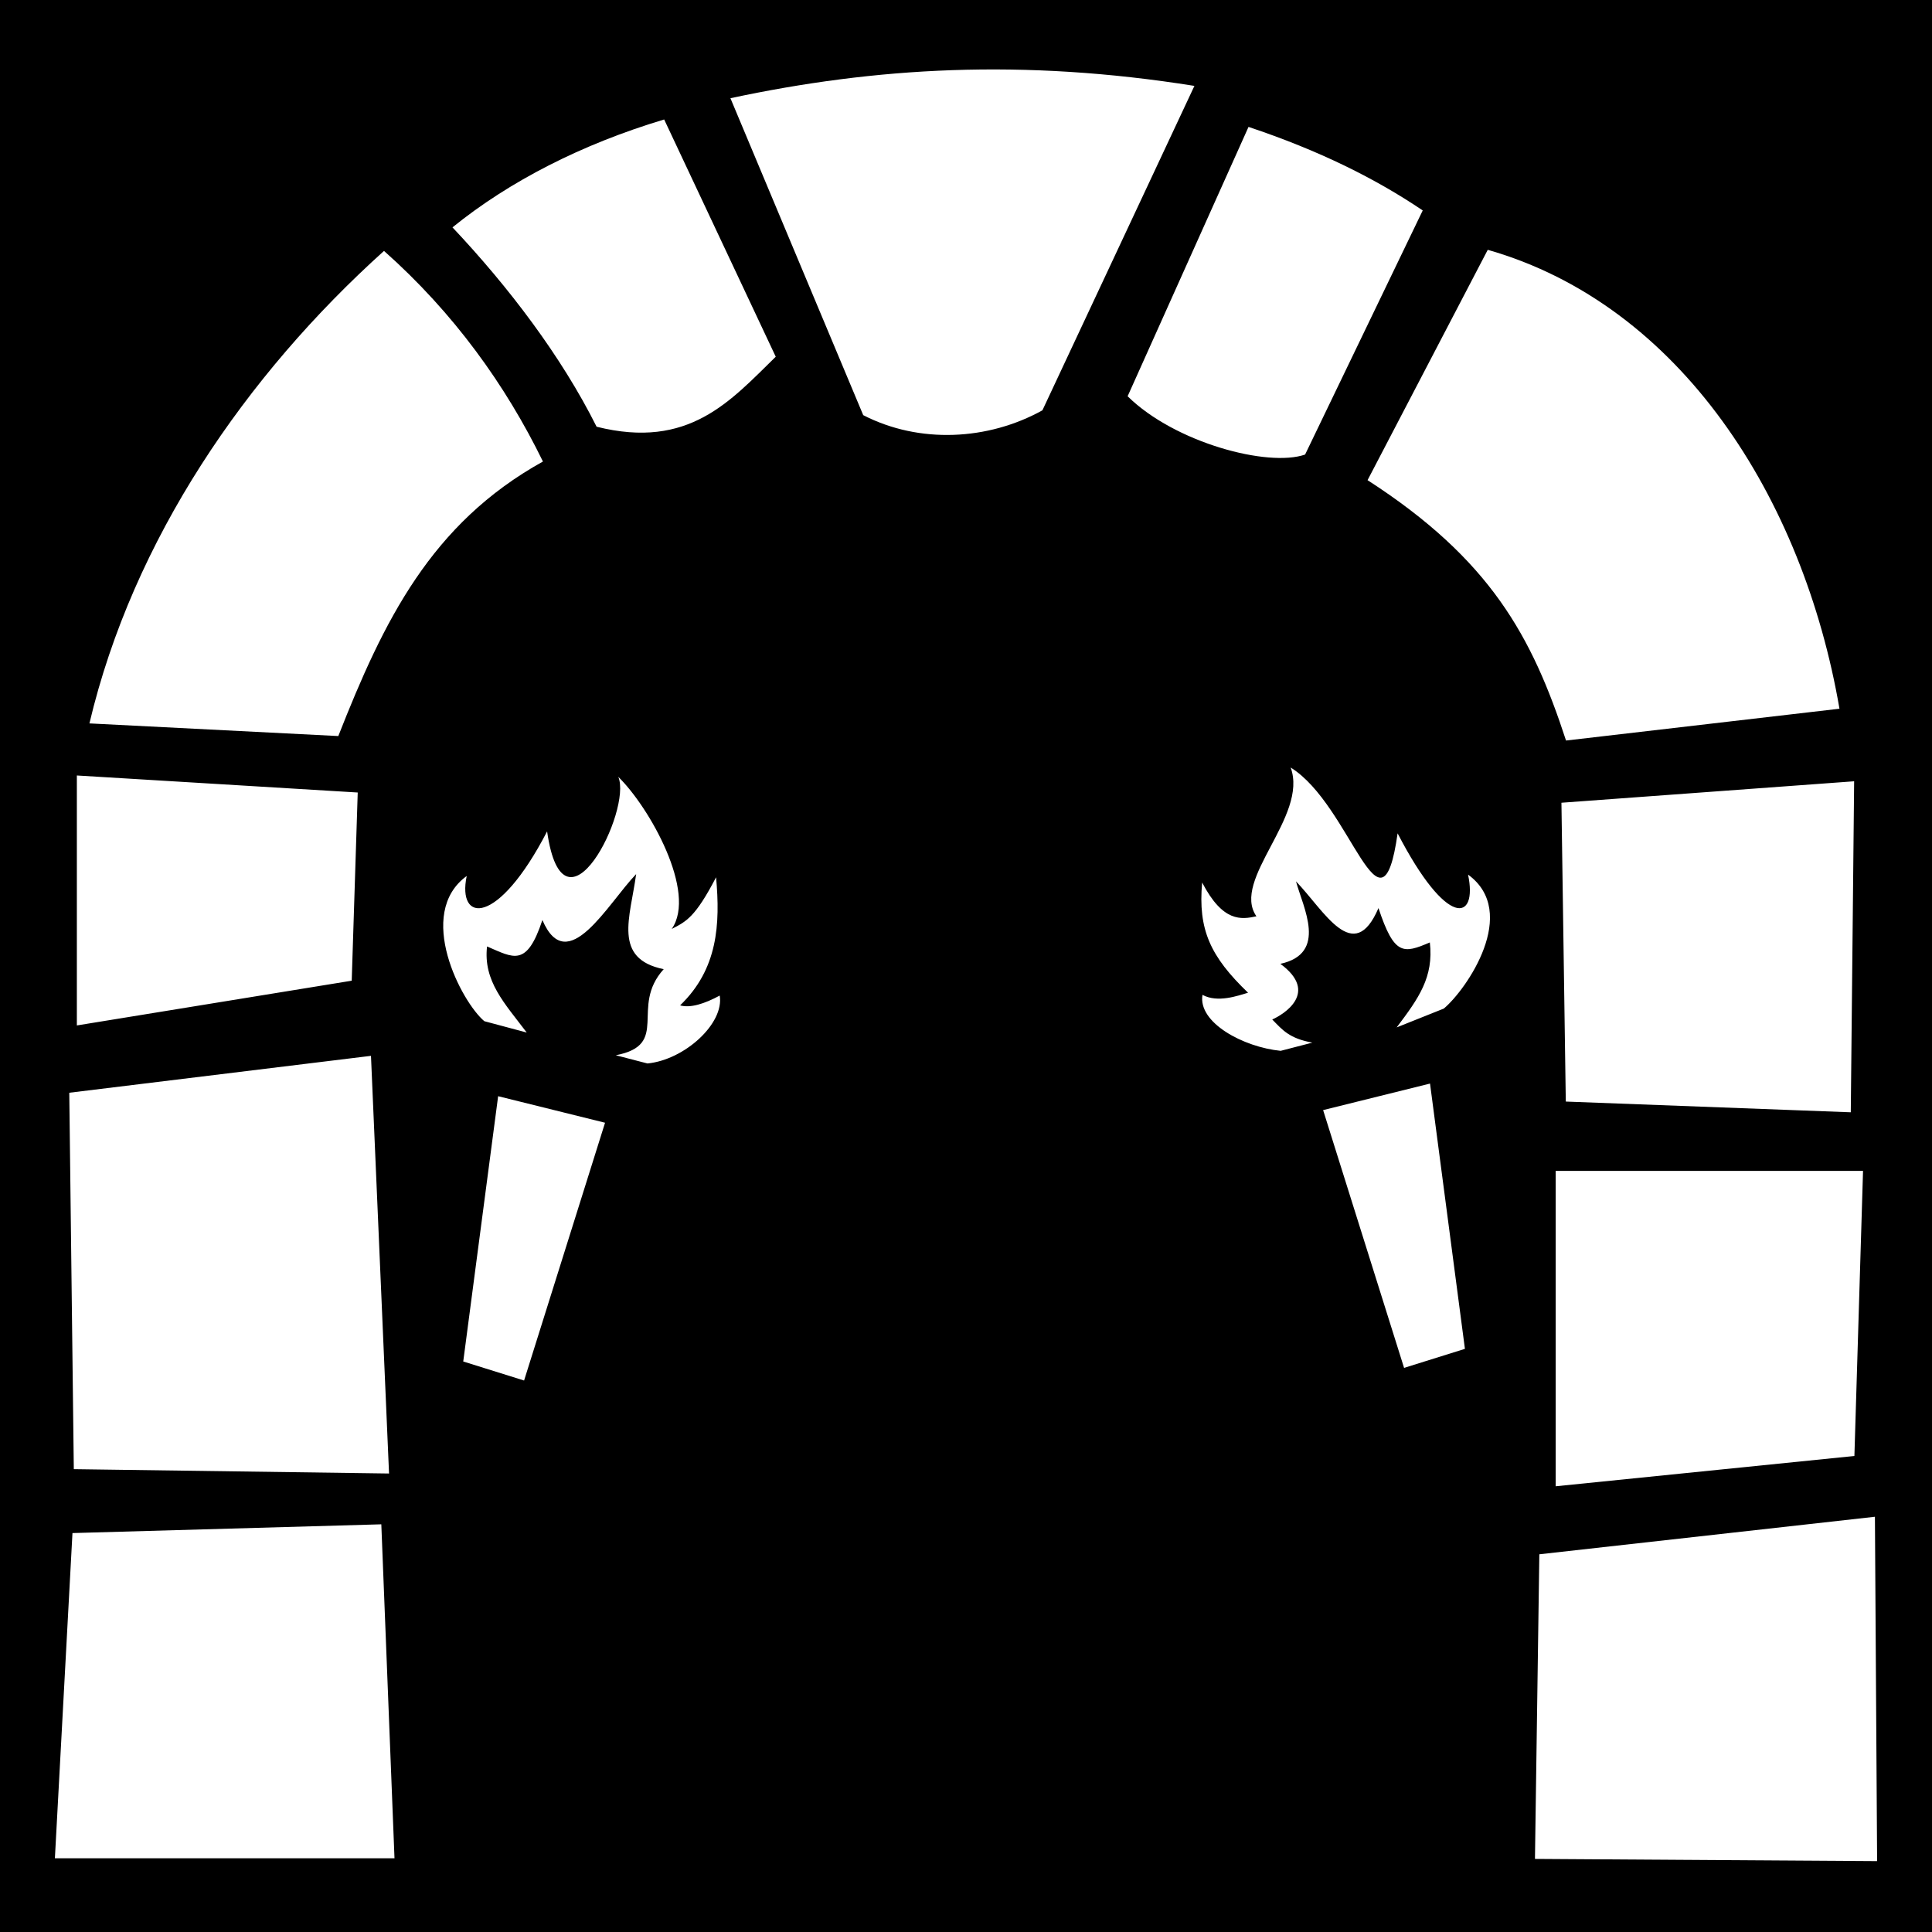
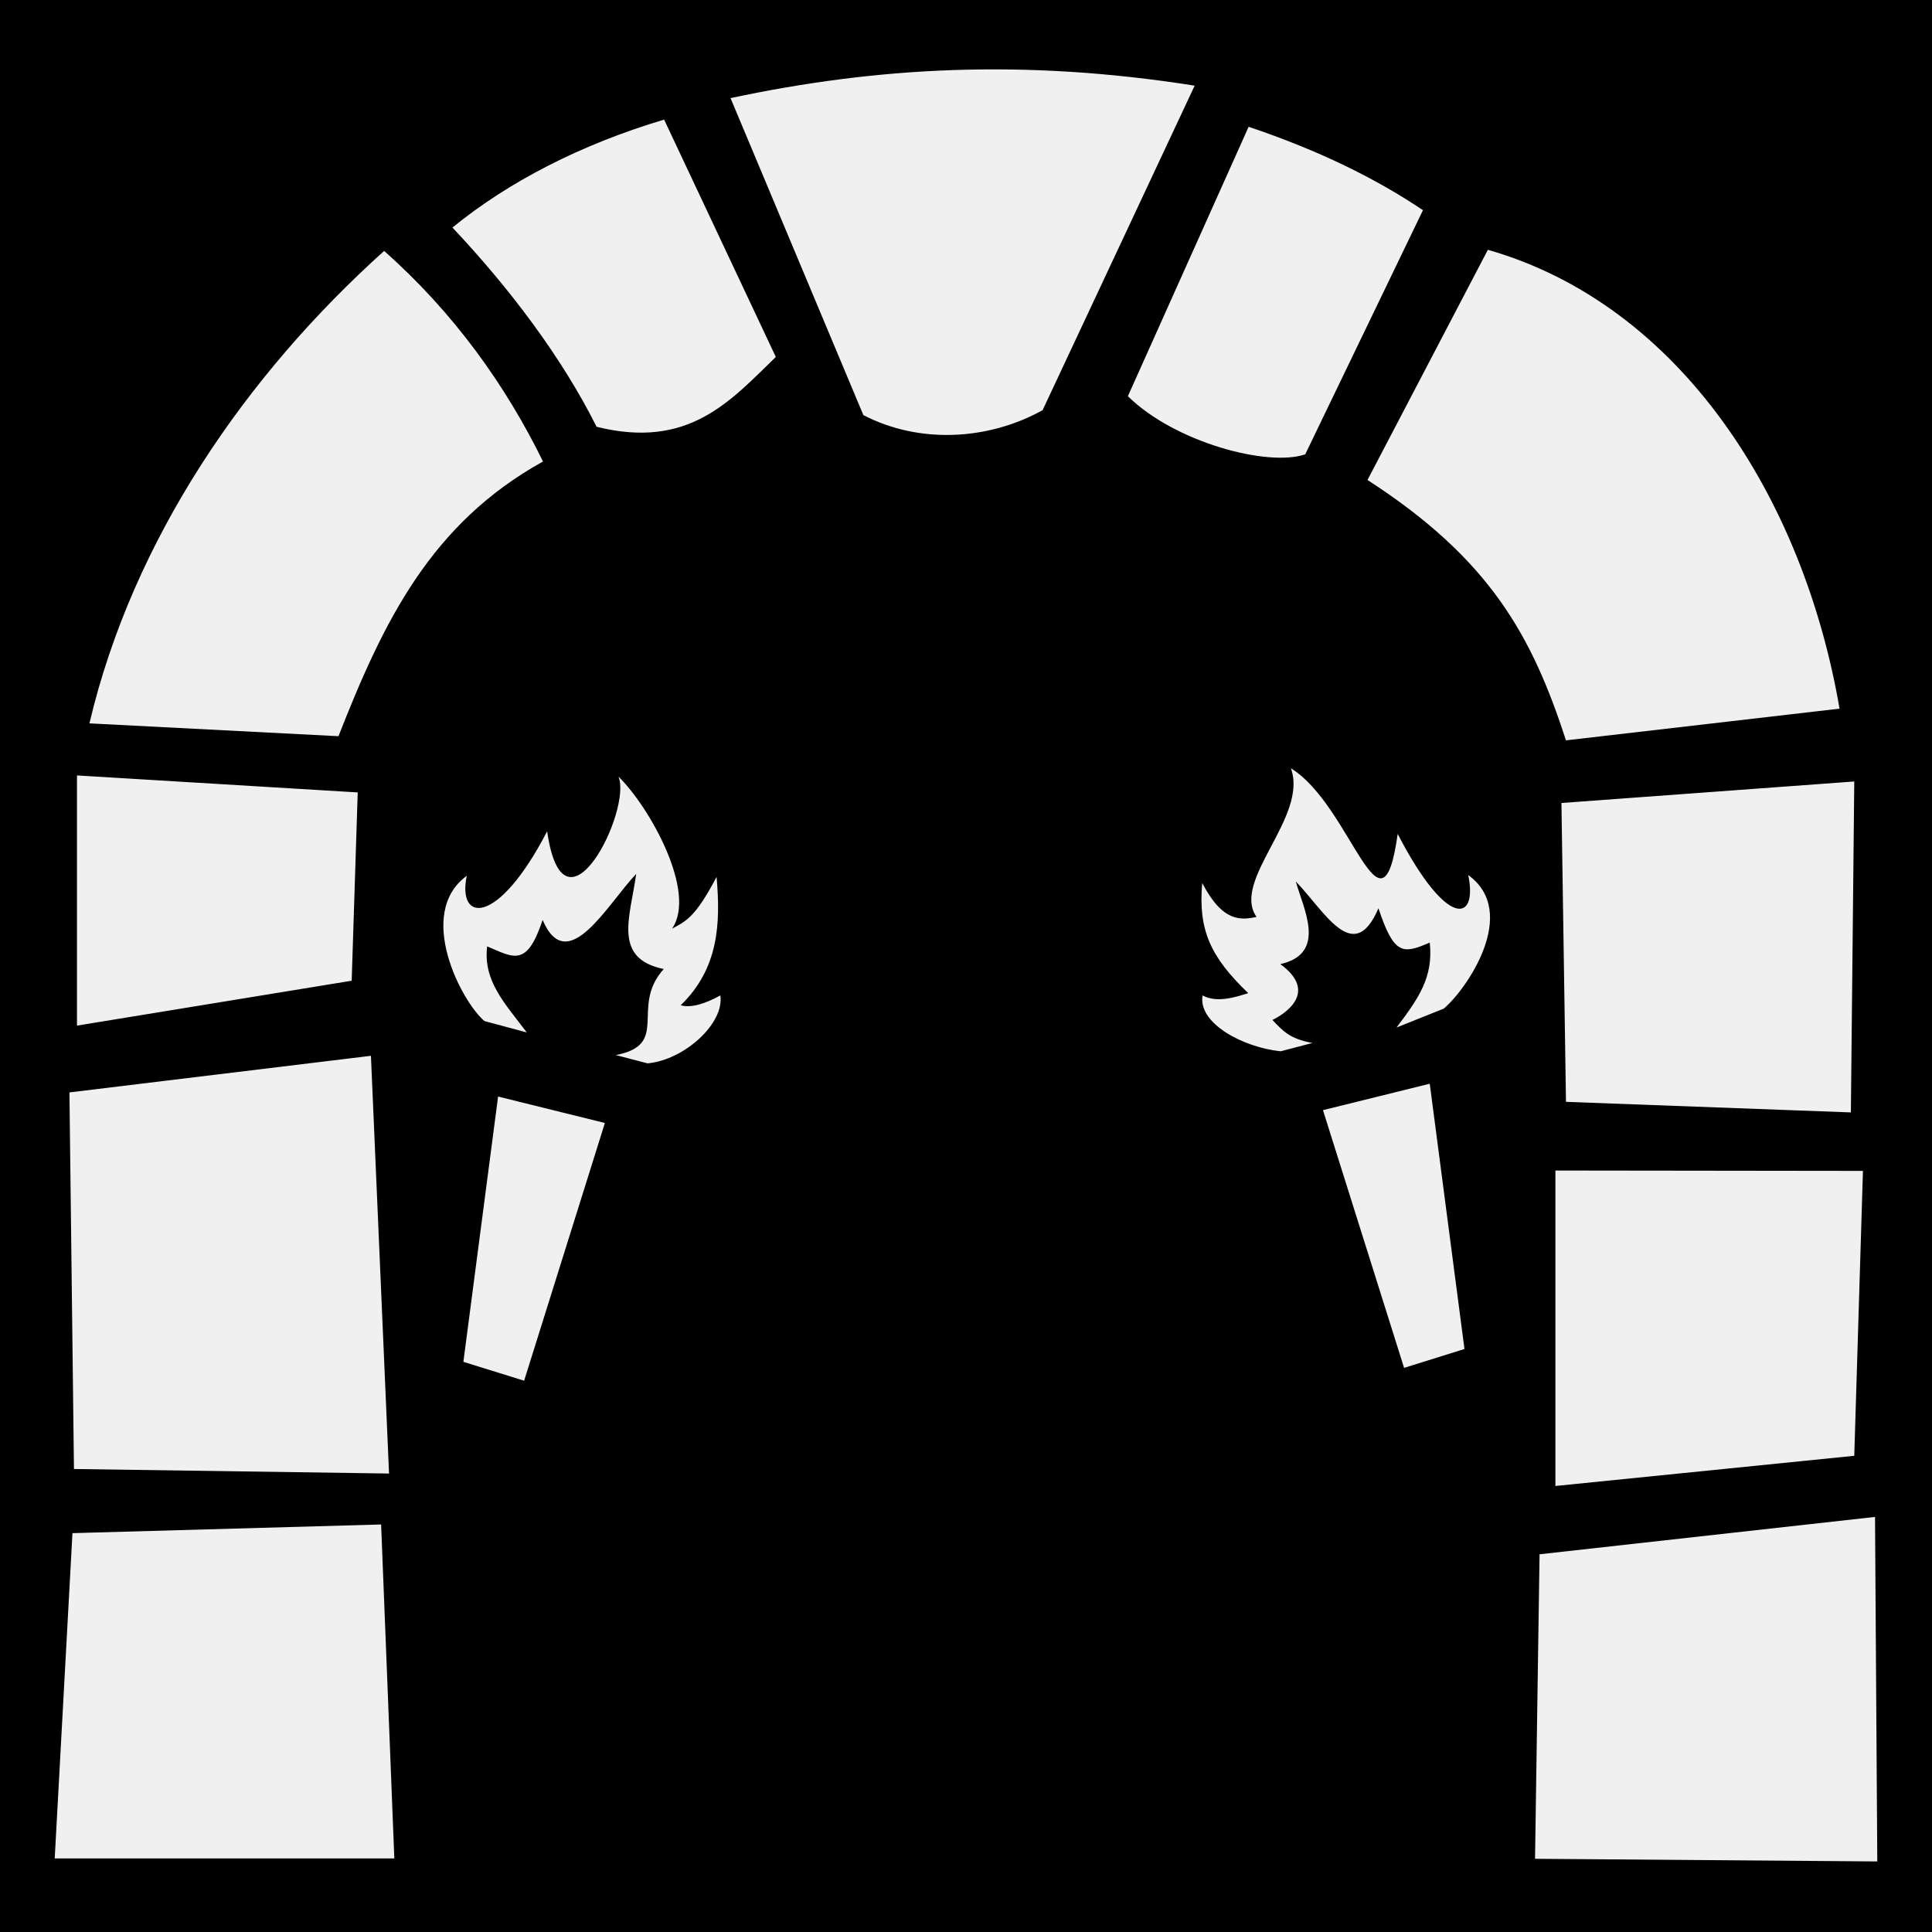
- <svg xmlns="http://www.w3.org/2000/svg" viewBox="0 0 512 512">
-   <path d="M0 0h512v512H0z" />
-   <path fill="#fff" d="M193.571 26.027l35.192 83.99c14.877 7.658 33.121 6.696 47.488-1.279l40.283-85.976c-45.582-7.268-84.512-4.945-122.963 3.265zm137.3 7.606l-32.038 71.38c12.536 12.349 37.237 18.872 47.033 15.448l31.172-64.691c-12.422-8.392-27.428-15.886-46.168-22.137zm-154.86-1.97c-21.814 6.55-40.982 16.35-56.099 28.591 14.941 15.844 28.861 34.184 38.194 52.832 24.477 6.133 35.479-6.849 47.475-18.55zm-74.245 34.831c-36.541 32.91-66.523 76.42-78.068 125.215l65.957 3.353c12.006-30.53 24.552-56.284 54.231-72.755-9.883-20.24-23.626-39.403-42.12-55.813zm292.503-.29l-31.852 61.044c32.54 21.007 43.572 41.348 52.597 69l72.464-8.43c-9.612-55.894-42.206-107.047-93.209-121.614zm-52.233 137.2c4.757 12.937-15.842 29.7-9.07 39.428-4.011.85-8.874 1.642-14.385-8.957-1.126 12.49 2.172 19.603 12.168 29.209-2.682.783-8.045 2.75-12.08.566-1.24 7.386 10.867 13.863 20.725 14.832l8.392-2.175c-6.09-1.106-7.881-3.315-10.627-6.13 2.97-1.32 12.554-7.117 2.149-14.751 12.634-2.752 6.035-14.89 4.14-21.862 7.525 7.798 15.243 22.54 21.862 7.084 4.176 12.604 6.561 12.12 13.614 9.107 1.054 9.196-2.957 14.791-8.792 22.518l12.494-4.992c6.018-5.026 20.16-25.502 6.428-35.5 2.603 12.443-5.563 14.388-18.672-10.937-4.377 30.773-12.236-7.49-28.346-17.44zm-321.668 2.108v66.242l72.842-11.858 1.592-49.873zm143.486.363c3.732 8.72-14.487 45.226-18.865 14.453-13.109 25.325-23.908 24.26-21.304 11.817-13.732 9.998-1.347 33.458 4.671 38.484l11.229 3.001c-5.835-7.727-11.565-13.614-10.512-22.81 7.053 3.013 10.492 5.604 14.668-7 6.618 15.456 17.32-4.378 24.846-12.175-1.554 11.494-6.282 22.427 7.303 25.197-9.13 10.082 1.899 19.99-12.694 22.812l8.393 2.176c9.857-.97 20.385-10.606 19.144-17.992-4.035 2.183-7.818 3.376-10.5 2.594 9.996-9.607 10.662-21.46 9.536-33.95-5.511 10.6-7.917 11.738-11.752 13.698 6.77-9.728-5.927-32.285-14.163-40.305zm327.512 1.172l-77.57 5.687 1.156 79.192 75.524 2.842zM98.313 279.81l-79.955 9.779 1.202 99.754 83.54 1.152zm280.659 7.347l-28.332 7.031 21.455 68.315 16.125-5.043zm-246.961 3.348l-9.248 70.303 16.125 5.043 21.455-68.315zM412.269 310.3v83.58l79.166-8.031 2.289-75.55zm84.605 91.656l-88.934 9.947-1.16 80.727 90.674.586zm-395.822 2.002l-81.848 2.322-4.658 86.184h90z" />
+ <svg xmlns="http://www.w3.org/2000/svg" version="1.1" id="Layer_1" x="0px" y="0px" viewBox="0 0 512 512" style="enable-background:new 0 0 512 512;" xml:space="preserve">
+   <path d="M0,0v512h512V0H0z M493.7,310.3l-2.3,75.5l-79.2,8v-83.6L493.7,310.3z M490.5,294.8l-75.5-2.8l-1.2-79.2l77.6-5.7  L490.5,294.8z M487.5,187.8l-72.5,8.4c-9-27.7-20.1-48-52.6-69l31.9-61C445.3,80.8,477.9,131.9,487.5,187.8z M101.8,66.5  c18.5,16.4,32.2,35.6,42.1,55.8c-29.7,16.5-42.2,42.2-54.2,72.8l-66-3.4C35.2,142.9,65.2,99.4,101.8,66.5z M20.4,205.5l74.4,4.5  l-1.6,49.9l-72.8,11.9V205.5z M98.3,279.8l4.8,110.7l-83.5-1.2l-1.2-99.8L98.3,279.8z M14.5,492.5l4.7-86.2l81.8-2.3l3.5,88.5H14.5z   M138.9,365.9l-16.1-5l9.2-70.3l28.3,7L138.9,365.9z M171.6,281.8l-8.4-2.2c14.6-2.8,3.6-12.7,12.7-22.8  c-13.6-2.8-8.9-13.7-7.3-25.2c-7.5,7.8-18.2,27.6-24.8,12.2c-4.2,12.6-7.6,10-14.7,7c-1.1,9.2,4.7,15.1,10.5,22.8l-11.2-3  c-6-5-18.4-28.5-4.7-38.5c-2.6,12.4,8.2,13.5,21.3-11.8c4.4,30.8,22.6-5.7,18.9-14.5c8.2,8,20.9,30.6,14.2,40.3  c3.8-2,6.2-3.1,11.8-13.7c1.1,12.5,0.5,24.3-9.5,34c2.7,0.8,6.5-0.4,10.5-2.6C192,271.2,181.4,280.9,171.6,281.8z M158.1,113.1  c-9.3-18.6-23.3-37-38.2-52.8C135,48,154.2,38.2,176,31.7l29.6,62.9C193.6,106.2,182.6,119.2,158.1,113.1z M228.8,110l-35.2-84  c38.5-8.2,77.4-10.5,123-3.3l-40.3,86C261.9,116.7,243.6,117.7,228.8,110z M330.9,33.6C330.9,33.6,330.9,33.6,330.9,33.6L330.9,33.6  L330.9,33.6c18.7,6.3,33.7,13.7,46.2,22.1l-31.2,64.7c-9.8,3.4-34.5-3.1-47-15.4L330.9,33.6z M372.1,362.5l-21.5-68.3l28.3-7  l9.2,70.3L372.1,362.5z M382.6,267.3l-12.5,5c5.8-7.7,9.8-13.3,8.8-22.5c-7.1,3-9.4,3.5-13.6-9.1c-6.6,15.5-14.3,0.7-21.9-7.1  c1.9,7,8.5,19.1-4.1,21.9c10.4,7.6,0.8,13.4-2.1,14.8c2.7,2.8,4.5,5,10.6,6.1l-8.4,2.2c-9.9-1-22-7.4-20.7-14.8  c4,2.2,9.4,0.2,12.1-0.6c-10-9.6-13.3-16.7-12.2-29.2c5.5,10.6,10.4,9.8,14.4,9c-6.8-9.7,13.8-26.5,9.1-39.4  c16.1,9.9,24,48.2,28.3,17.4c13.1,25.3,21.3,23.4,18.7,10.9C402.8,241.8,388.6,262.3,382.6,267.3z M406.8,492.6l1.2-80.7l88.9-9.9  l0.6,91.3L406.8,492.6z" />
</svg>
